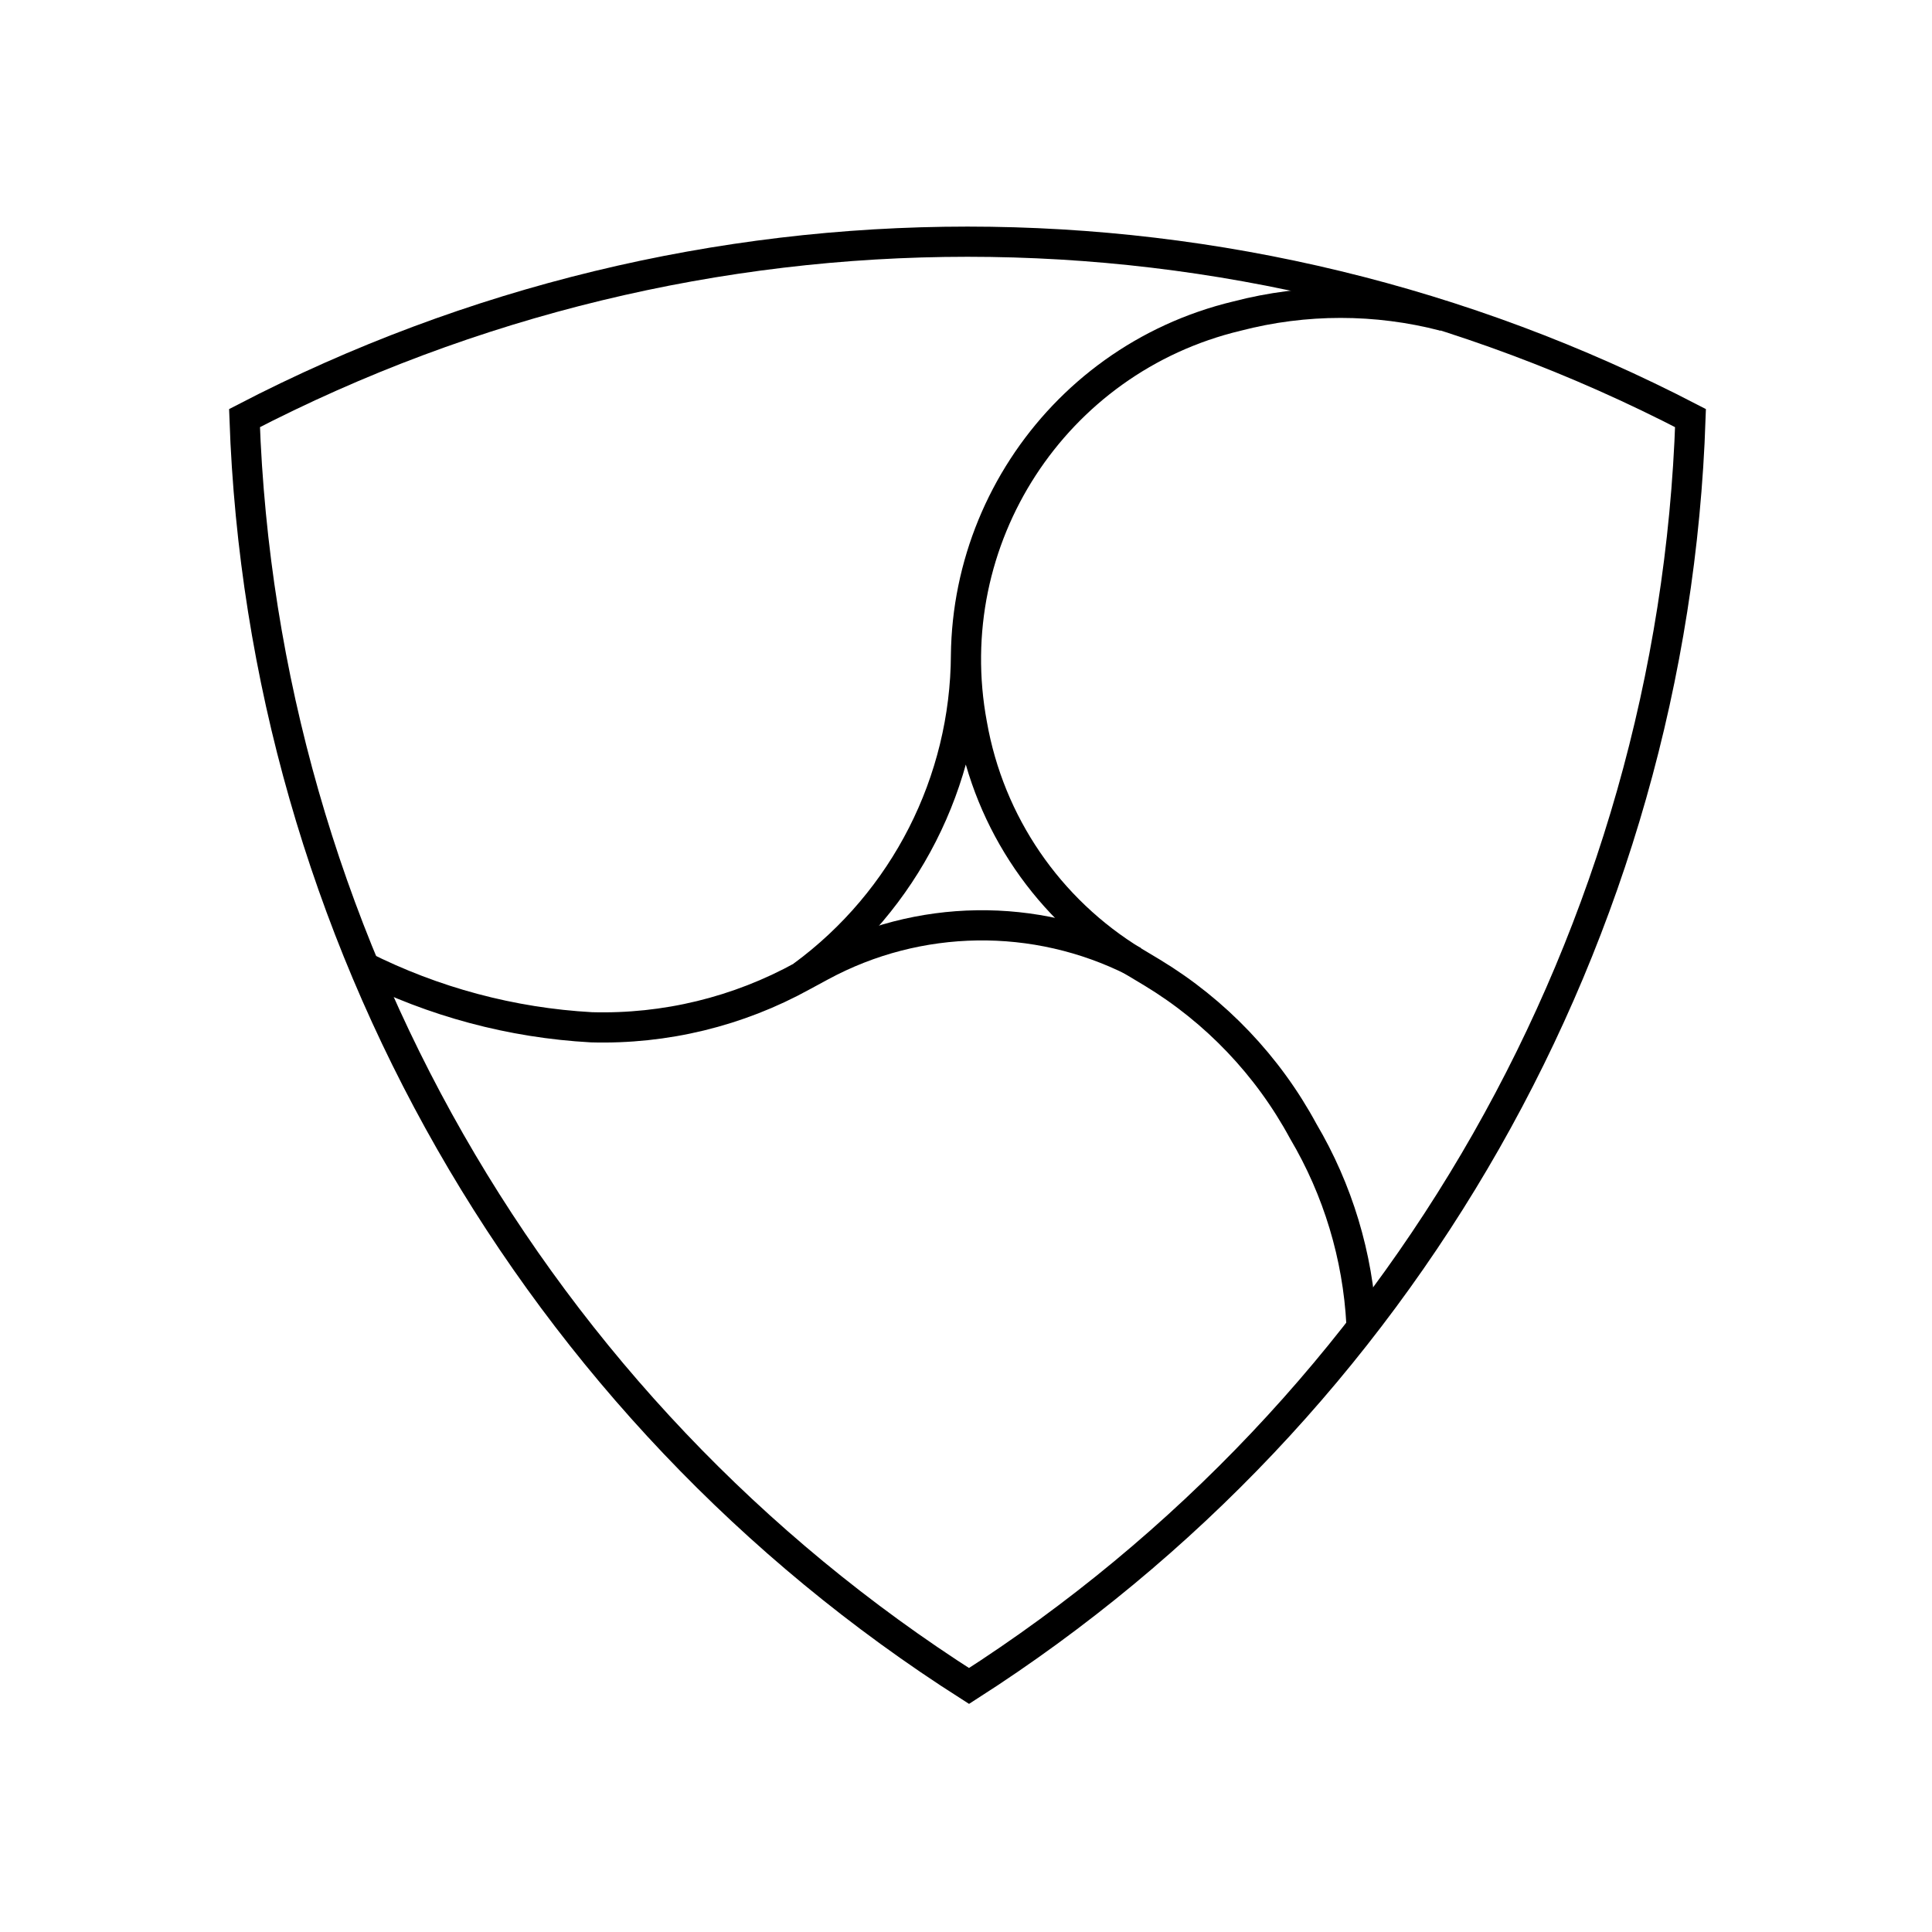
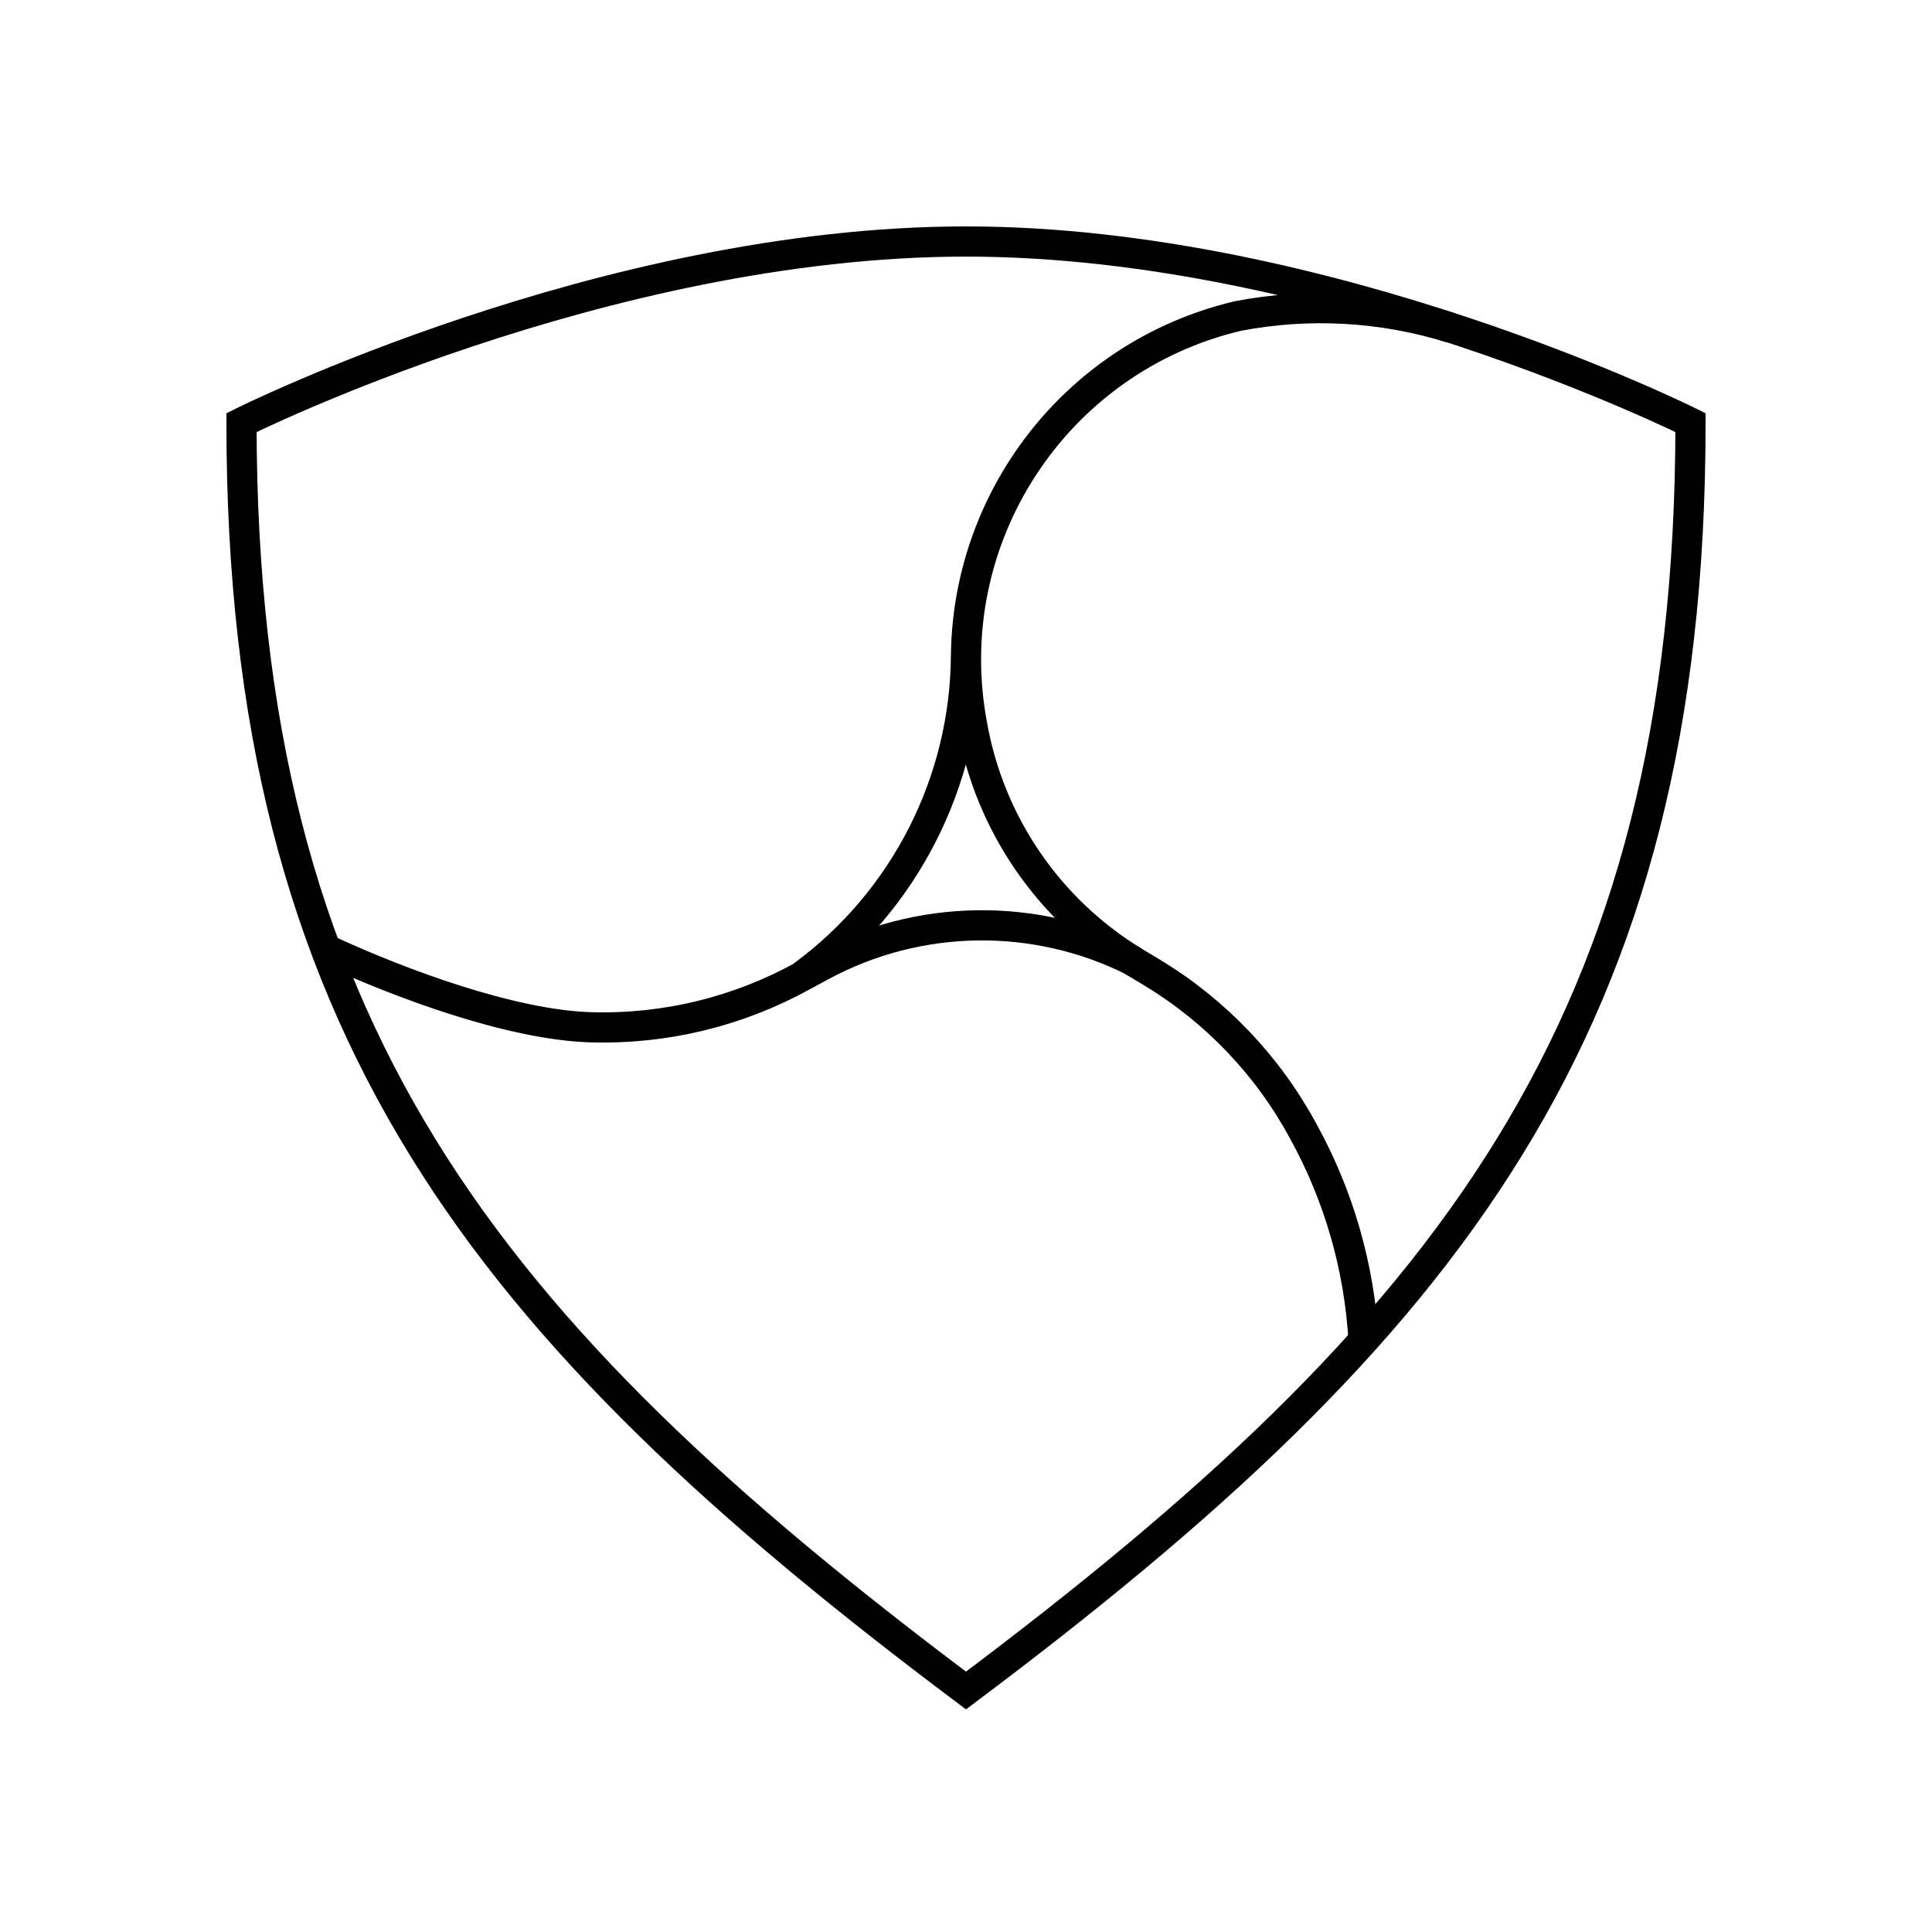
<svg xmlns="http://www.w3.org/2000/svg" width="64" height="64" viewBox="0 0 64 64" fill="none" stroke-width="1px" stroke="#000">
-   <path d="M56 13.85a52 52 0 0 0-47.9 0 51.94 51.94 0 0 0 24 42 51.94 51.94 0 0 0 23.9-42z" />
-   <path d="M47.84 10.47a13.63 13.63 0 0 0-6.86 0A11.7 11.7 0 0 0 32.2 24a11.53 11.53 0 0 0 5.37 7.86l.6.36a13.82 13.82 0 0 1 5 5.25 14 14 0 0 1 1.93 6.39M26.59 32.32A13.27 13.27 0 0 0 32 21.69" />
-   <path d="M37.57 31.85A11.21 11.21 0 0 0 27.2 32l-.61.33a13.68 13.68 0 0 1-7 1.7A19.21 19.21 0 0 1 12 32" />
+   <path d="M48.06 10.86a14.55 14.55 0 0 0-7.06-.39A11.7 11.7 0 0 0 32.2 24a11.53 11.53 0 0 0 5.37 7.86l.6.36a13.82 13.82 0 0 1 5 5.25 16.25 16.25 0 0 1 2 6.95M26.59 32.32A13.27 13.27 0 0 0 32 21.69" />
+   <path d="M37.57 31.85A11.21 11.21 0 0 0 27.2 32l-.61.33a13.68 13.68 0 0 1-7 1.7c-2.63-.07-6.32-1.44-8.74-2.56" />
+   <path d="M32 56C16 44 8 34 8 14c0 0 12-6 24-6s24 6 24 6c0 20-8 30-24 42z" />
</svg>
